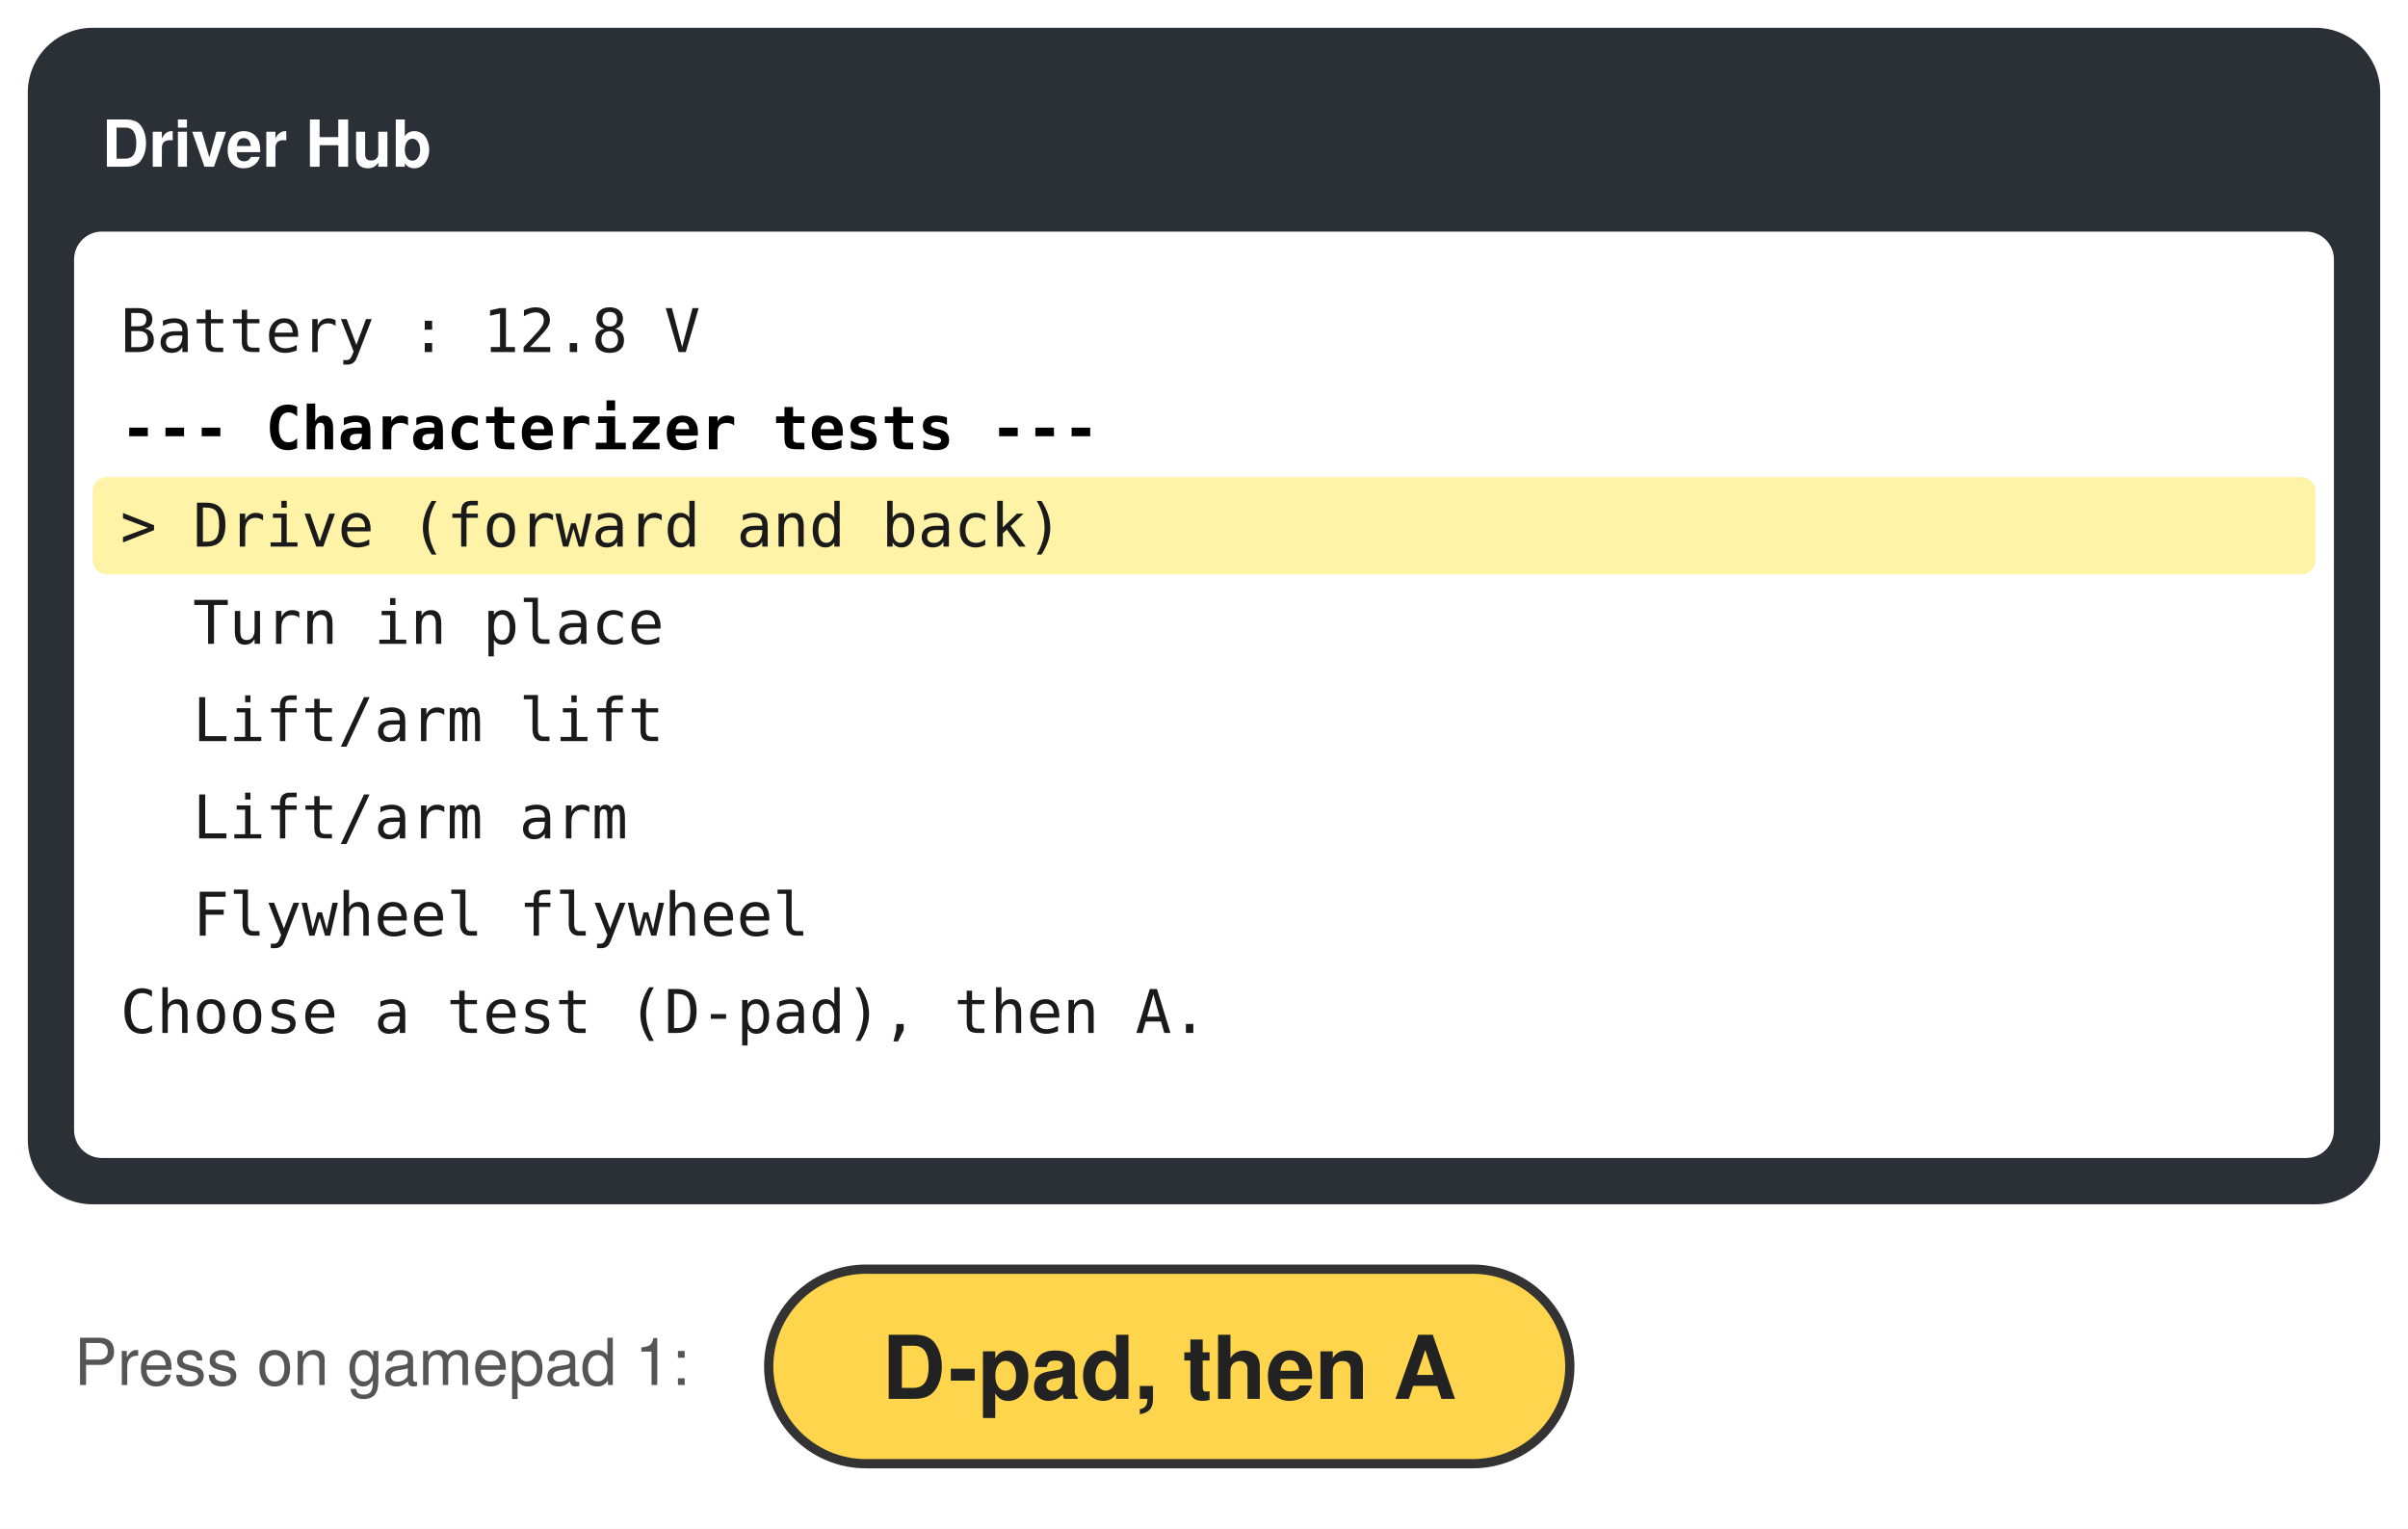
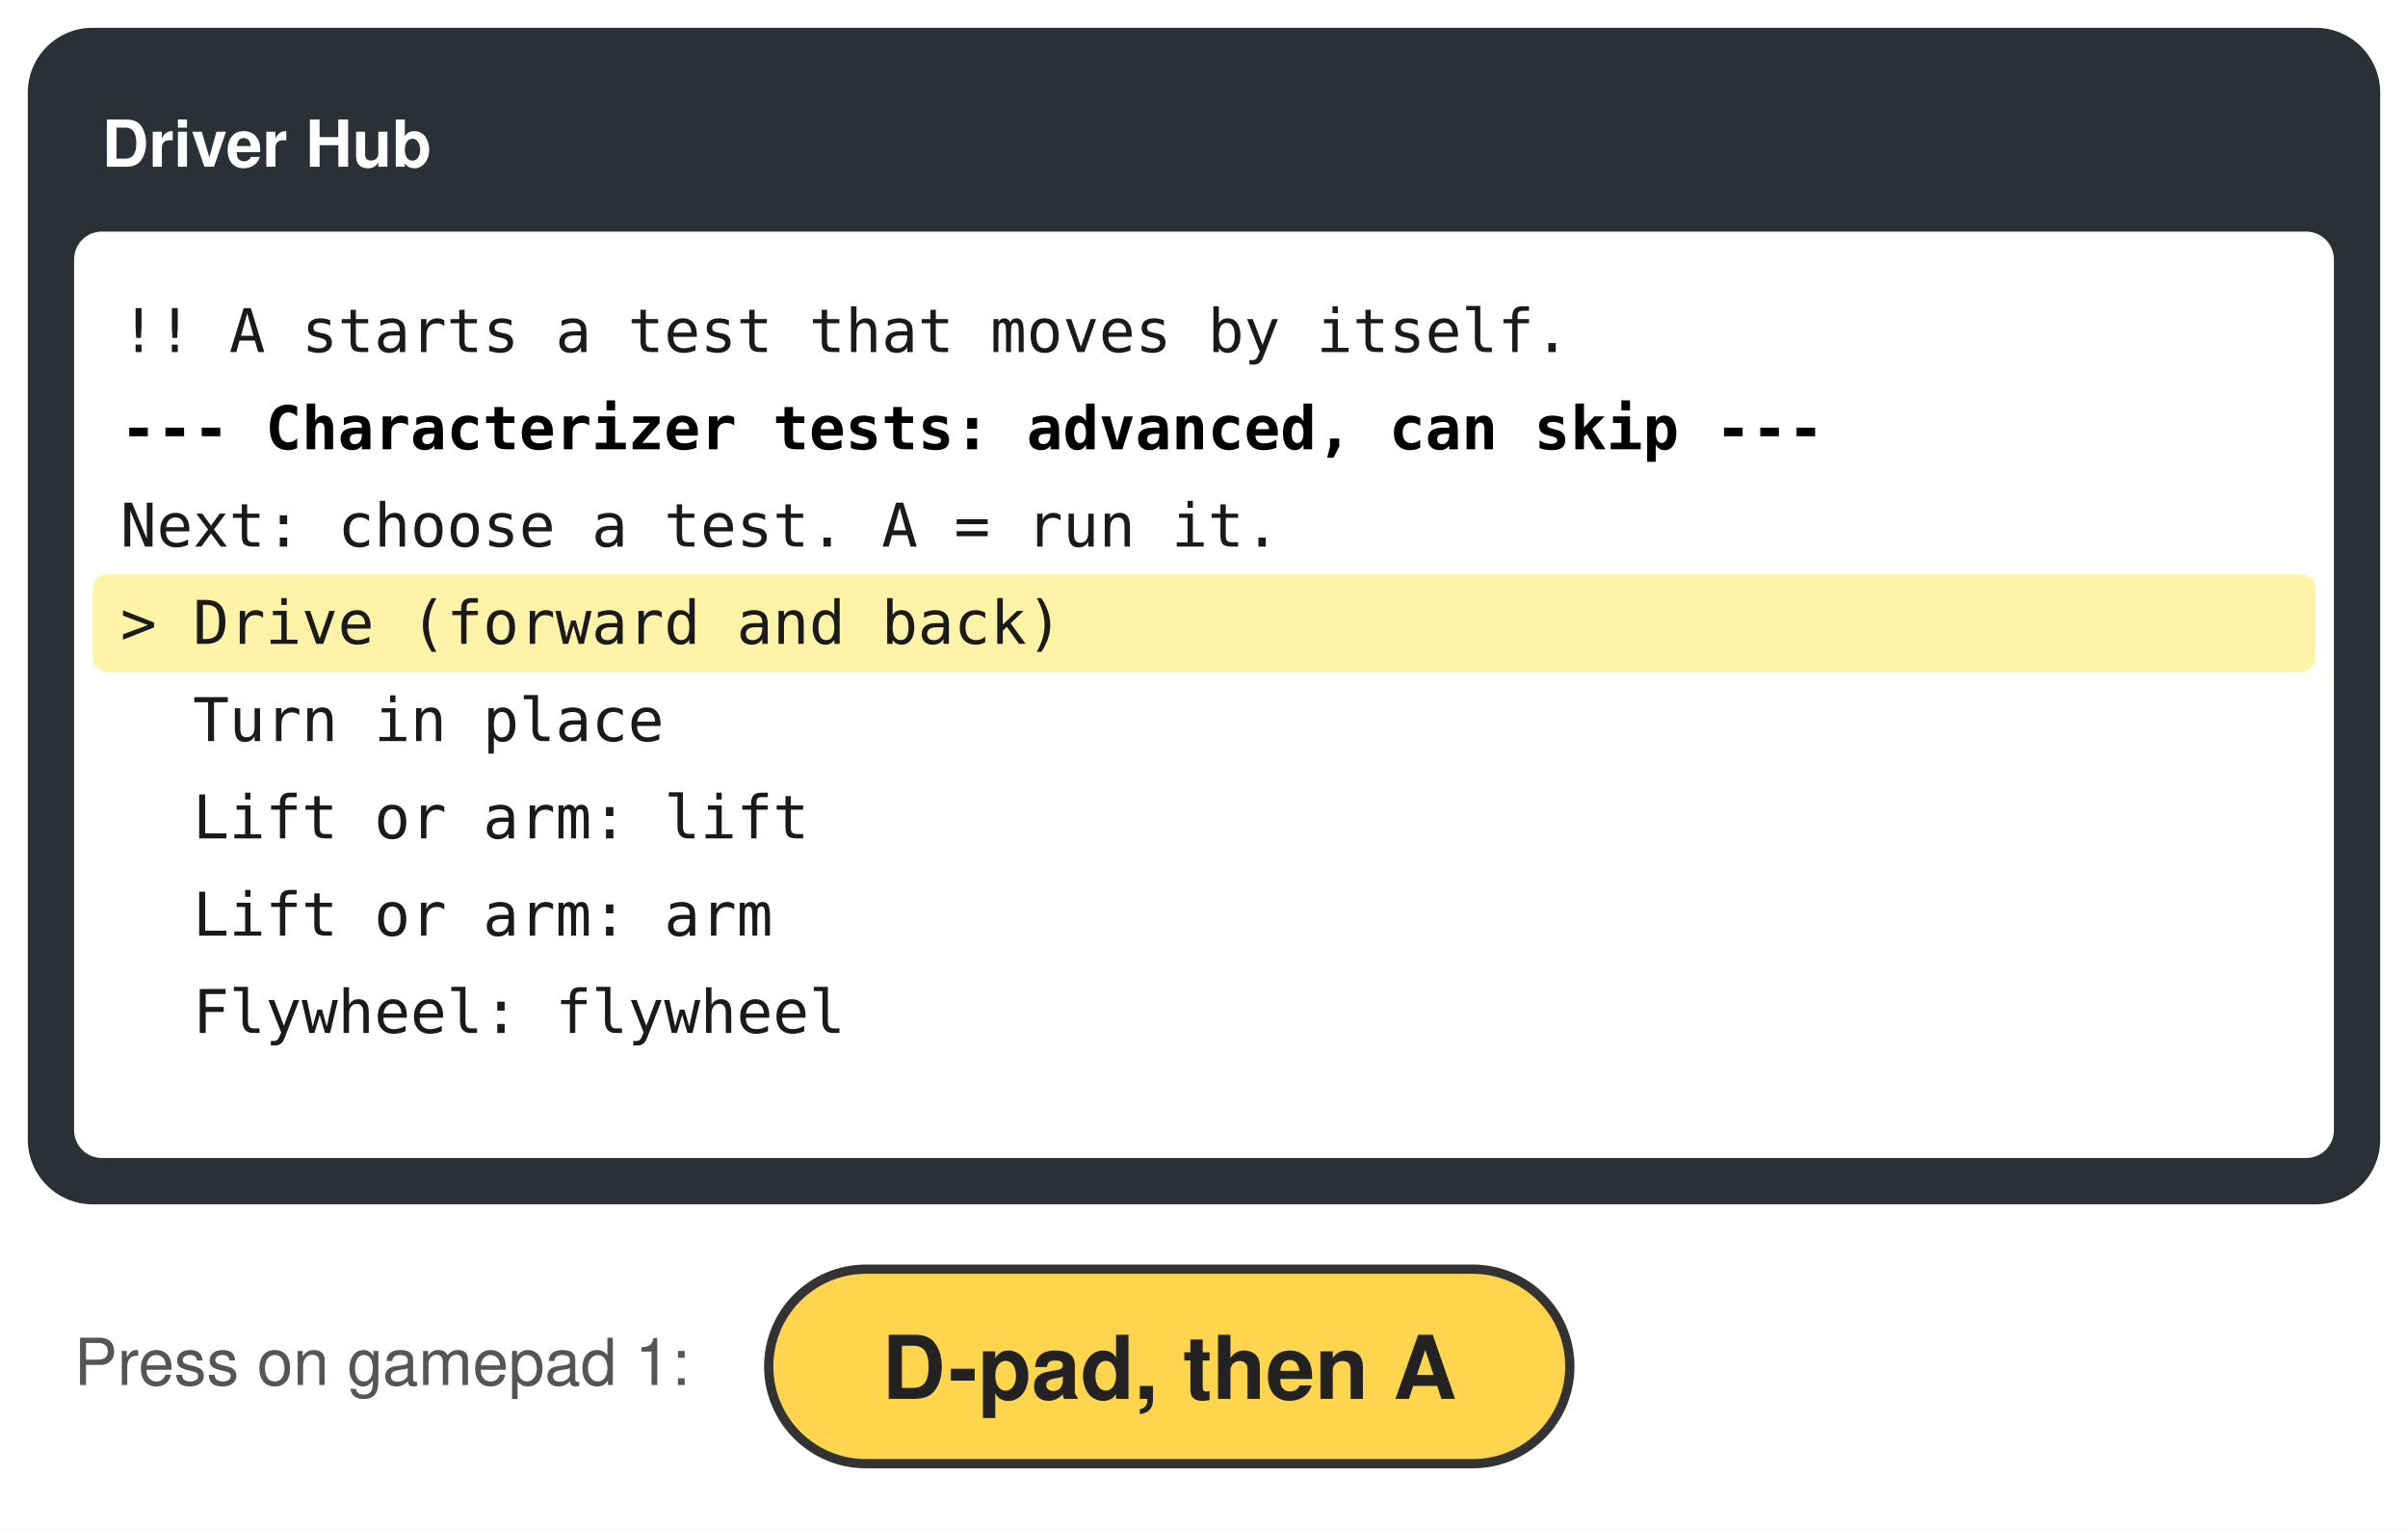
<svg xmlns="http://www.w3.org/2000/svg" viewBox="0 0 520 330" width="520" height="330" font-family="Helvetica, Arial, sans-serif" font-size="15">
  <rect width="520" height="330" fill="#ffffff" />
  <text x="16" y="299" font-size="14" fill="#555">Press on gamepad 1:</text>
  <rect x="166" y="274" width="173" height="42" rx="21" fill="#ffd54d" stroke="#333" stroke-width="2" />
  <text x="252.5" y="302" text-anchor="middle" font-size="19" font-weight="bold" fill="#222">D-pad, then A</text>
  <rect x="6" y="6" width="508" height="254" rx="14" fill="#2b2f36" />
  <text x="22" y="36" fill="#ffffff" font-size="14" font-weight="bold">Driver Hub</text>
  <rect x="16" y="50" width="488" height="200" rx="6" fill="#ffffff" />
-   <text x="26" y="76" font-family="Menlo, Consolas, monospace" font-size="13" fill="#1a1a1a" xml:space="preserve">Battery : 12.8 V</text>
-   <text x="26" y="97" font-family="Menlo, Consolas, monospace" font-size="13" font-weight="bold" xml:space="preserve">--- Characterizer tests ---</text>
-   <rect x="20" y="103" width="480" height="21" rx="3" fill="#fff3a8" />
-   <text x="26" y="118" font-family="Menlo, Consolas, monospace" font-size="13" fill="#1a1a1a" xml:space="preserve">&gt; Drive (forward and back)</text>
-   <text x="26" y="139" font-family="Menlo, Consolas, monospace" font-size="13" fill="#1a1a1a" xml:space="preserve">  Turn in place</text>
-   <text x="26" y="160" font-family="Menlo, Consolas, monospace" font-size="13" fill="#1a1a1a" xml:space="preserve">  Lift/arm lift</text>
-   <text x="26" y="181" font-family="Menlo, Consolas, monospace" font-size="13" fill="#1a1a1a" xml:space="preserve">  Lift/arm arm</text>
-   <text x="26" y="202" font-family="Menlo, Consolas, monospace" font-size="13" fill="#1a1a1a" xml:space="preserve">  Flywheel flywheel</text>
-   <text x="26" y="223" font-family="Menlo, Consolas, monospace" font-size="13" fill="#1a1a1a" xml:space="preserve">Choose a test (D-pad), then A.</text>
+   <text x="26" y="76" font-family="Menlo, Consolas, monospace" font-size="13" fill="#1a1a1a" xml:space="preserve">!! A starts a test that moves by itself.</text>
+   <text x="26" y="97" font-family="Menlo, Consolas, monospace" font-size="13" font-weight="bold" xml:space="preserve">--- Characterizer tests: advanced, can skip ---</text>
+   <text x="26" y="118" font-family="Menlo, Consolas, monospace" font-size="13" fill="#1a1a1a" xml:space="preserve">Next: choose a test. A = run it.</text>
+   <rect x="20" y="124" width="480" height="21" rx="3" fill="#fff3a8" />
+   <text x="26" y="139" font-family="Menlo, Consolas, monospace" font-size="13" fill="#1a1a1a" xml:space="preserve">&gt; Drive (forward and back)</text>
+   <text x="26" y="160" font-family="Menlo, Consolas, monospace" font-size="13" fill="#1a1a1a" xml:space="preserve">  Turn in place</text>
+   <text x="26" y="181" font-family="Menlo, Consolas, monospace" font-size="13" fill="#1a1a1a" xml:space="preserve">  Lift or arm: lift</text>
+   <text x="26" y="202" font-family="Menlo, Consolas, monospace" font-size="13" fill="#1a1a1a" xml:space="preserve">  Lift or arm: arm</text>
+   <text x="26" y="223" font-family="Menlo, Consolas, monospace" font-size="13" fill="#1a1a1a" xml:space="preserve">  Flywheel: flywheel</text>
</svg>
